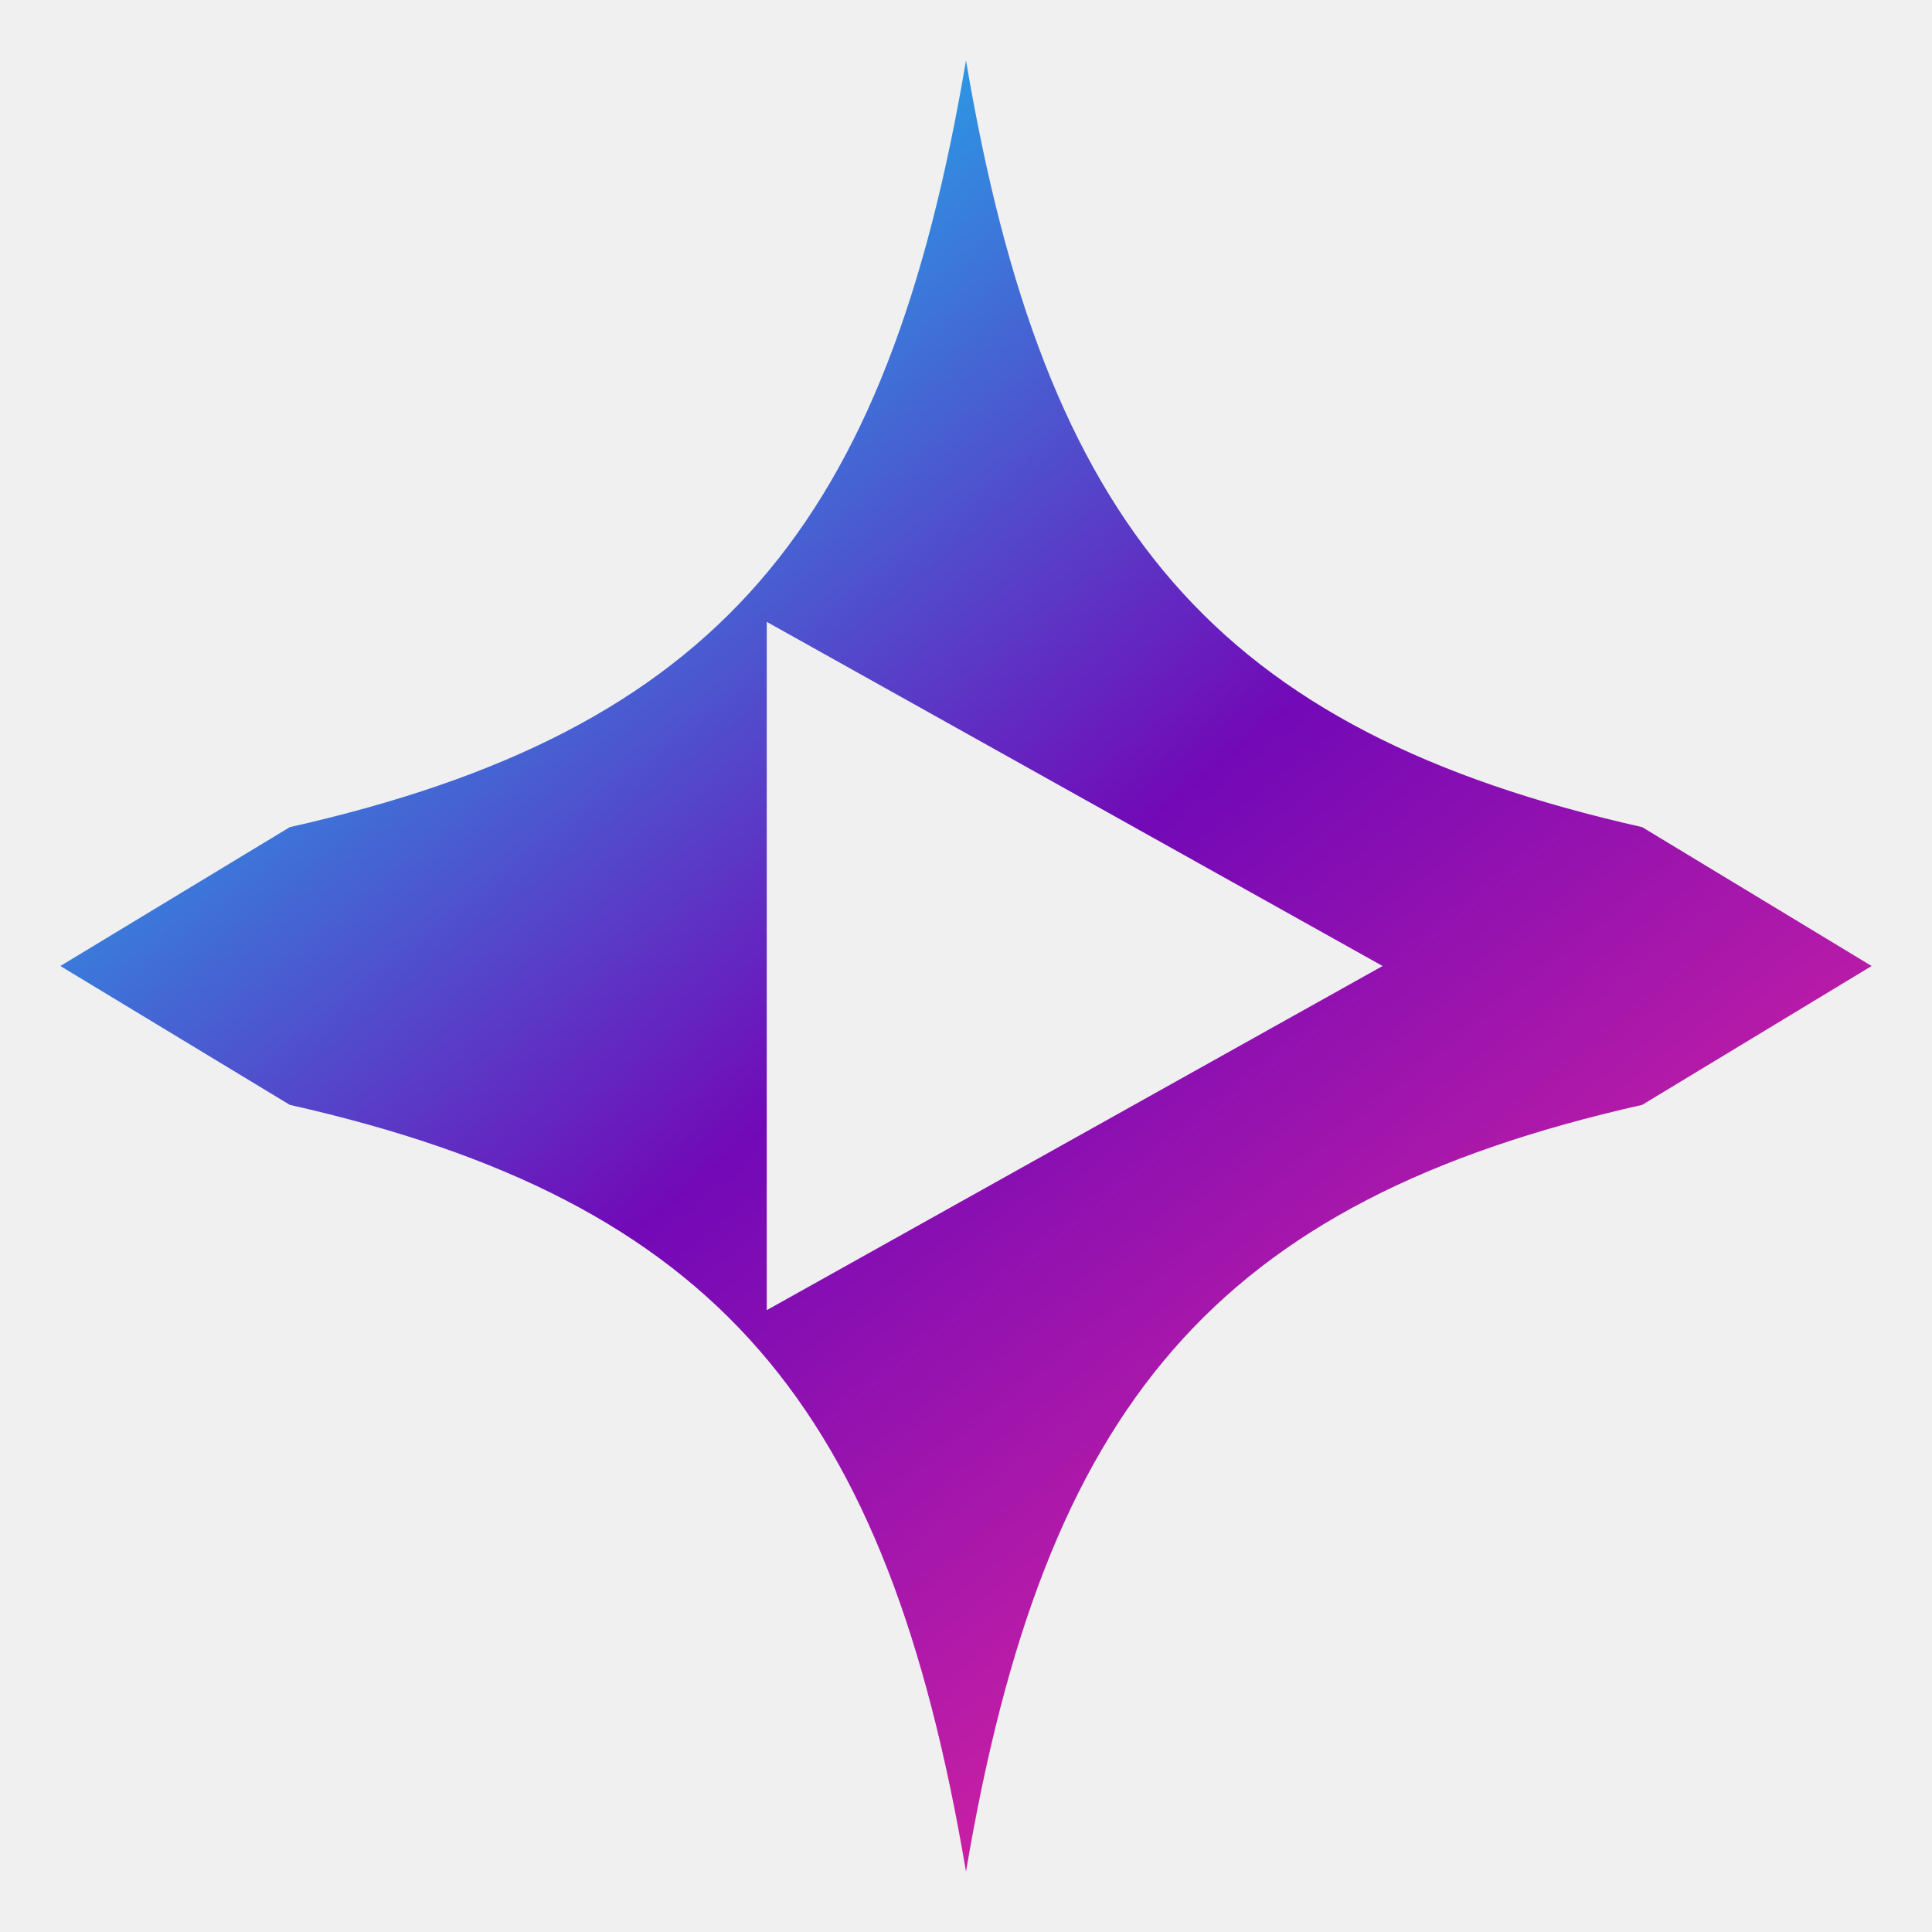
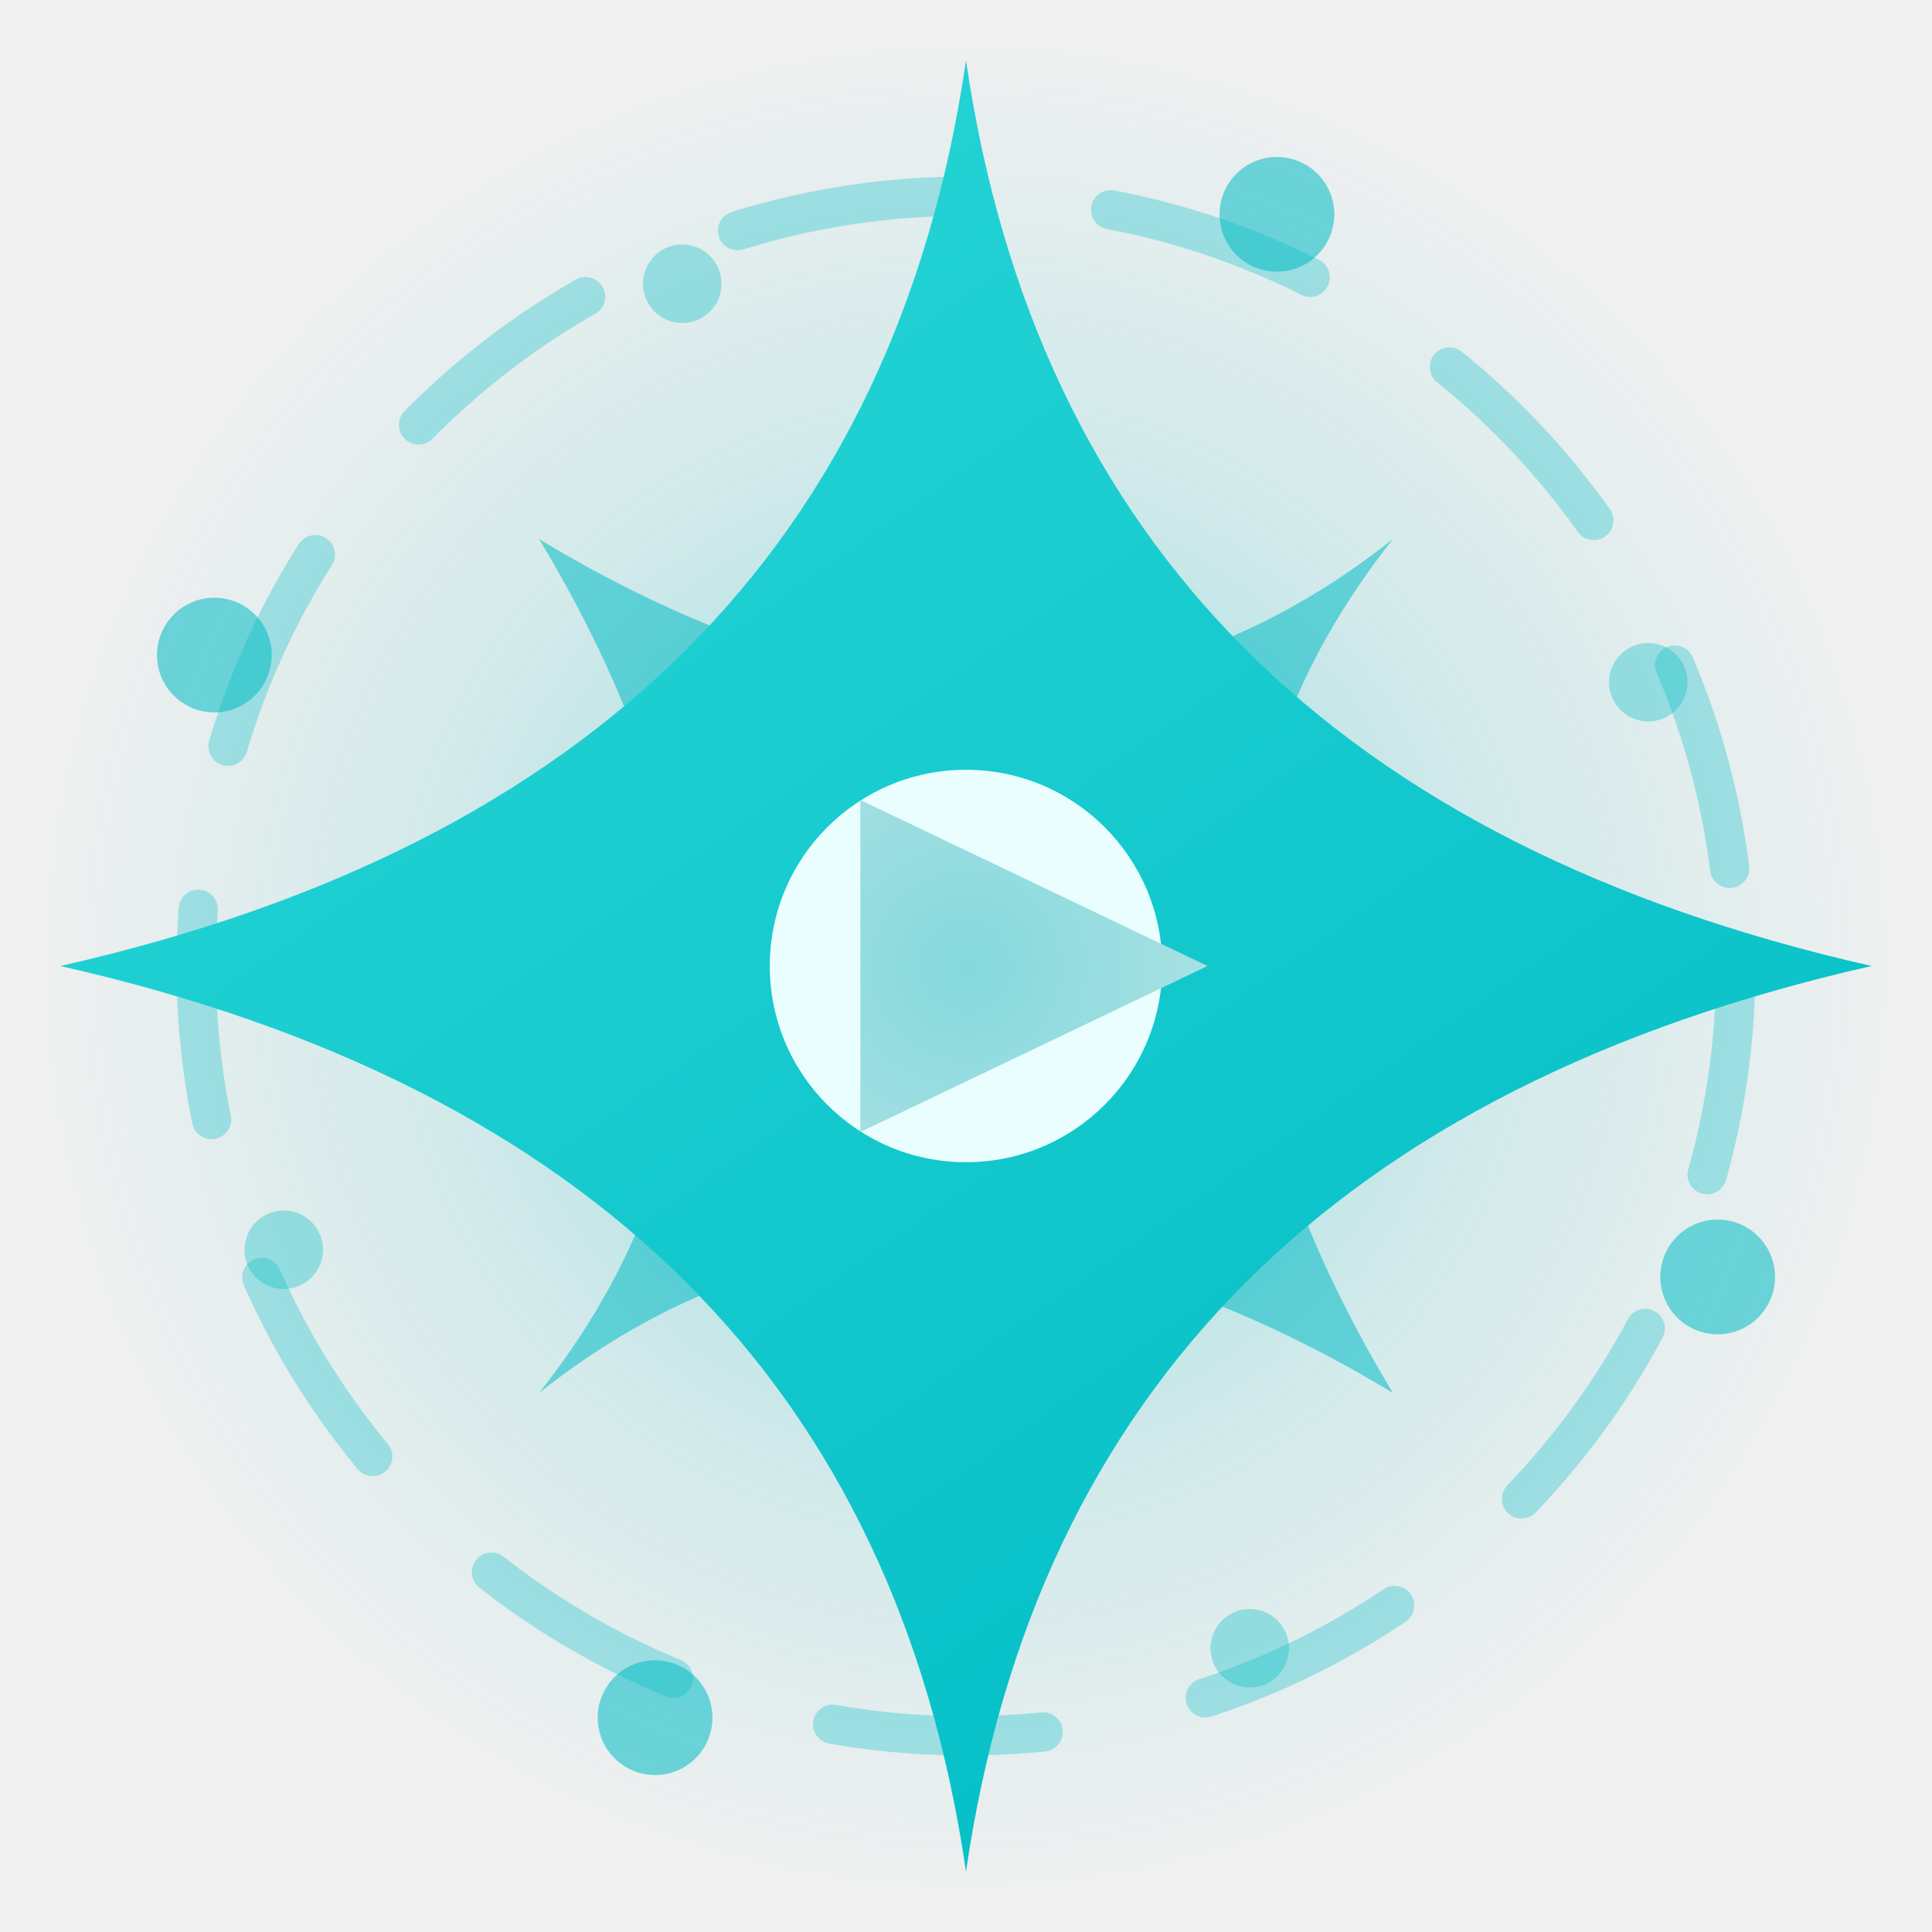
<svg xmlns="http://www.w3.org/2000/svg" viewBox="0 0 64 64" width="64" height="64" role="img" aria-label="NovaClip">
  <defs>
-     <linearGradient id="ncg" x1="0.1" y1="0" x2="0.9" y2="1">
-       <stop offset="0" stop-color="#00F0FF" />
-       <stop offset="0.5" stop-color="#7209B7" />
-       <stop offset="1" stop-color="#FF2E97" />
+     <radialGradient id="novaclip-halo" cx="50%" cy="50%" r="50%">
+       <stop offset="0%" stop-color="#00BCC5" stop-opacity="0.45" />
+       <stop offset="55%" stop-color="#00BCC5" stop-opacity="0.13" />
+       <stop offset="100%" stop-color="#00BCC5" stop-opacity="0" />
+     </radialGradient>
+     <linearGradient id="novaclip-body" x1="0.15" y1="0" x2="0.85" y2="1">
+       <stop offset="0%" stop-color="#2AD7D7" />
+       <stop offset="100%" stop-color="#00BCC5" />
    </linearGradient>
-     <mask id="ncplay">
+     <mask id="novaclip-cut">
      <rect width="64" height="64" fill="#fff" />
-       <path d="M25.4 20.6 L45.8 32 L25.4 43.4 Z" fill="#000" />
+       <path d="M28.5 26.5 L40 32 L28.5 37.5 Z" fill="#000" />
    </mask>
  </defs>
-   <path mask="url(#ncplay)" fill="url(#ncg)" d="     M32 2     C34.6 17.4 40.2 24.2 54.4 27.4     L62 32     L54.4 36.6     C40.2 39.8 34.6 46.6 32 62     C29.4 46.6 23.8 39.8 9.6 36.6     L2 32     L9.6 27.4     C23.8 24.2 29.4 17.4 32 2     Z" />
+   <circle cx="32" cy="32" r="31" fill="url(#novaclip-halo)" />
+   <circle cx="32" cy="32" r="25.5" fill="none" stroke="#00BCC5" stroke-opacity="0.32" stroke-width="1.3" stroke-dasharray="7 5.5" stroke-linecap="round" />
+   <g>
+     <circle cx="56.9" cy="42.3" r="1.9" fill="#00BCC5" opacity="0.55" />
+     <circle cx="41.4" cy="54.6" r="1.3" fill="#00BCC5" opacity="0.35" />
+     <circle cx="21.7" cy="56.9" r="1.9" fill="#00BCC5" opacity="0.55" />
+     <circle cx="9.4" cy="41.4" r="1.3" fill="#00BCC5" opacity="0.35" />
+     <circle cx="7.1" cy="21.7" r="1.9" fill="#00BCC5" opacity="0.55" />
+     <circle cx="22.6" cy="9.4" r="1.3" fill="#00BCC5" opacity="0.35" />
+     <circle cx="42.3" cy="7.1" r="1.9" fill="#00BCC5" opacity="0.55" />
+     <circle cx="54.6" cy="22.6" r="1.3" fill="#00BCC5" opacity="0.35" />
+   </g>
+   <g mask="url(#novaclip-cut)">
+     <path d="M32 12 Q33.8 27.5 52 32 Q33.8 36.5 32 52 Q30.2 36.5 12 32 Q30.2 27.5 32 12 Z" fill="#00BCC5" opacity="0.55" transform="rotate(45 32 32)" />
+     <path d="M32 2 Q35.5 26 62 32 Q35.5 38 32 62 Q28.5 38 2 32 Q28.5 26 32 2 Z" fill="url(#novaclip-body)" />
+     <circle cx="32" cy="32" r="6.5" fill="#EAFEFF" />
+   </g>
</svg>
